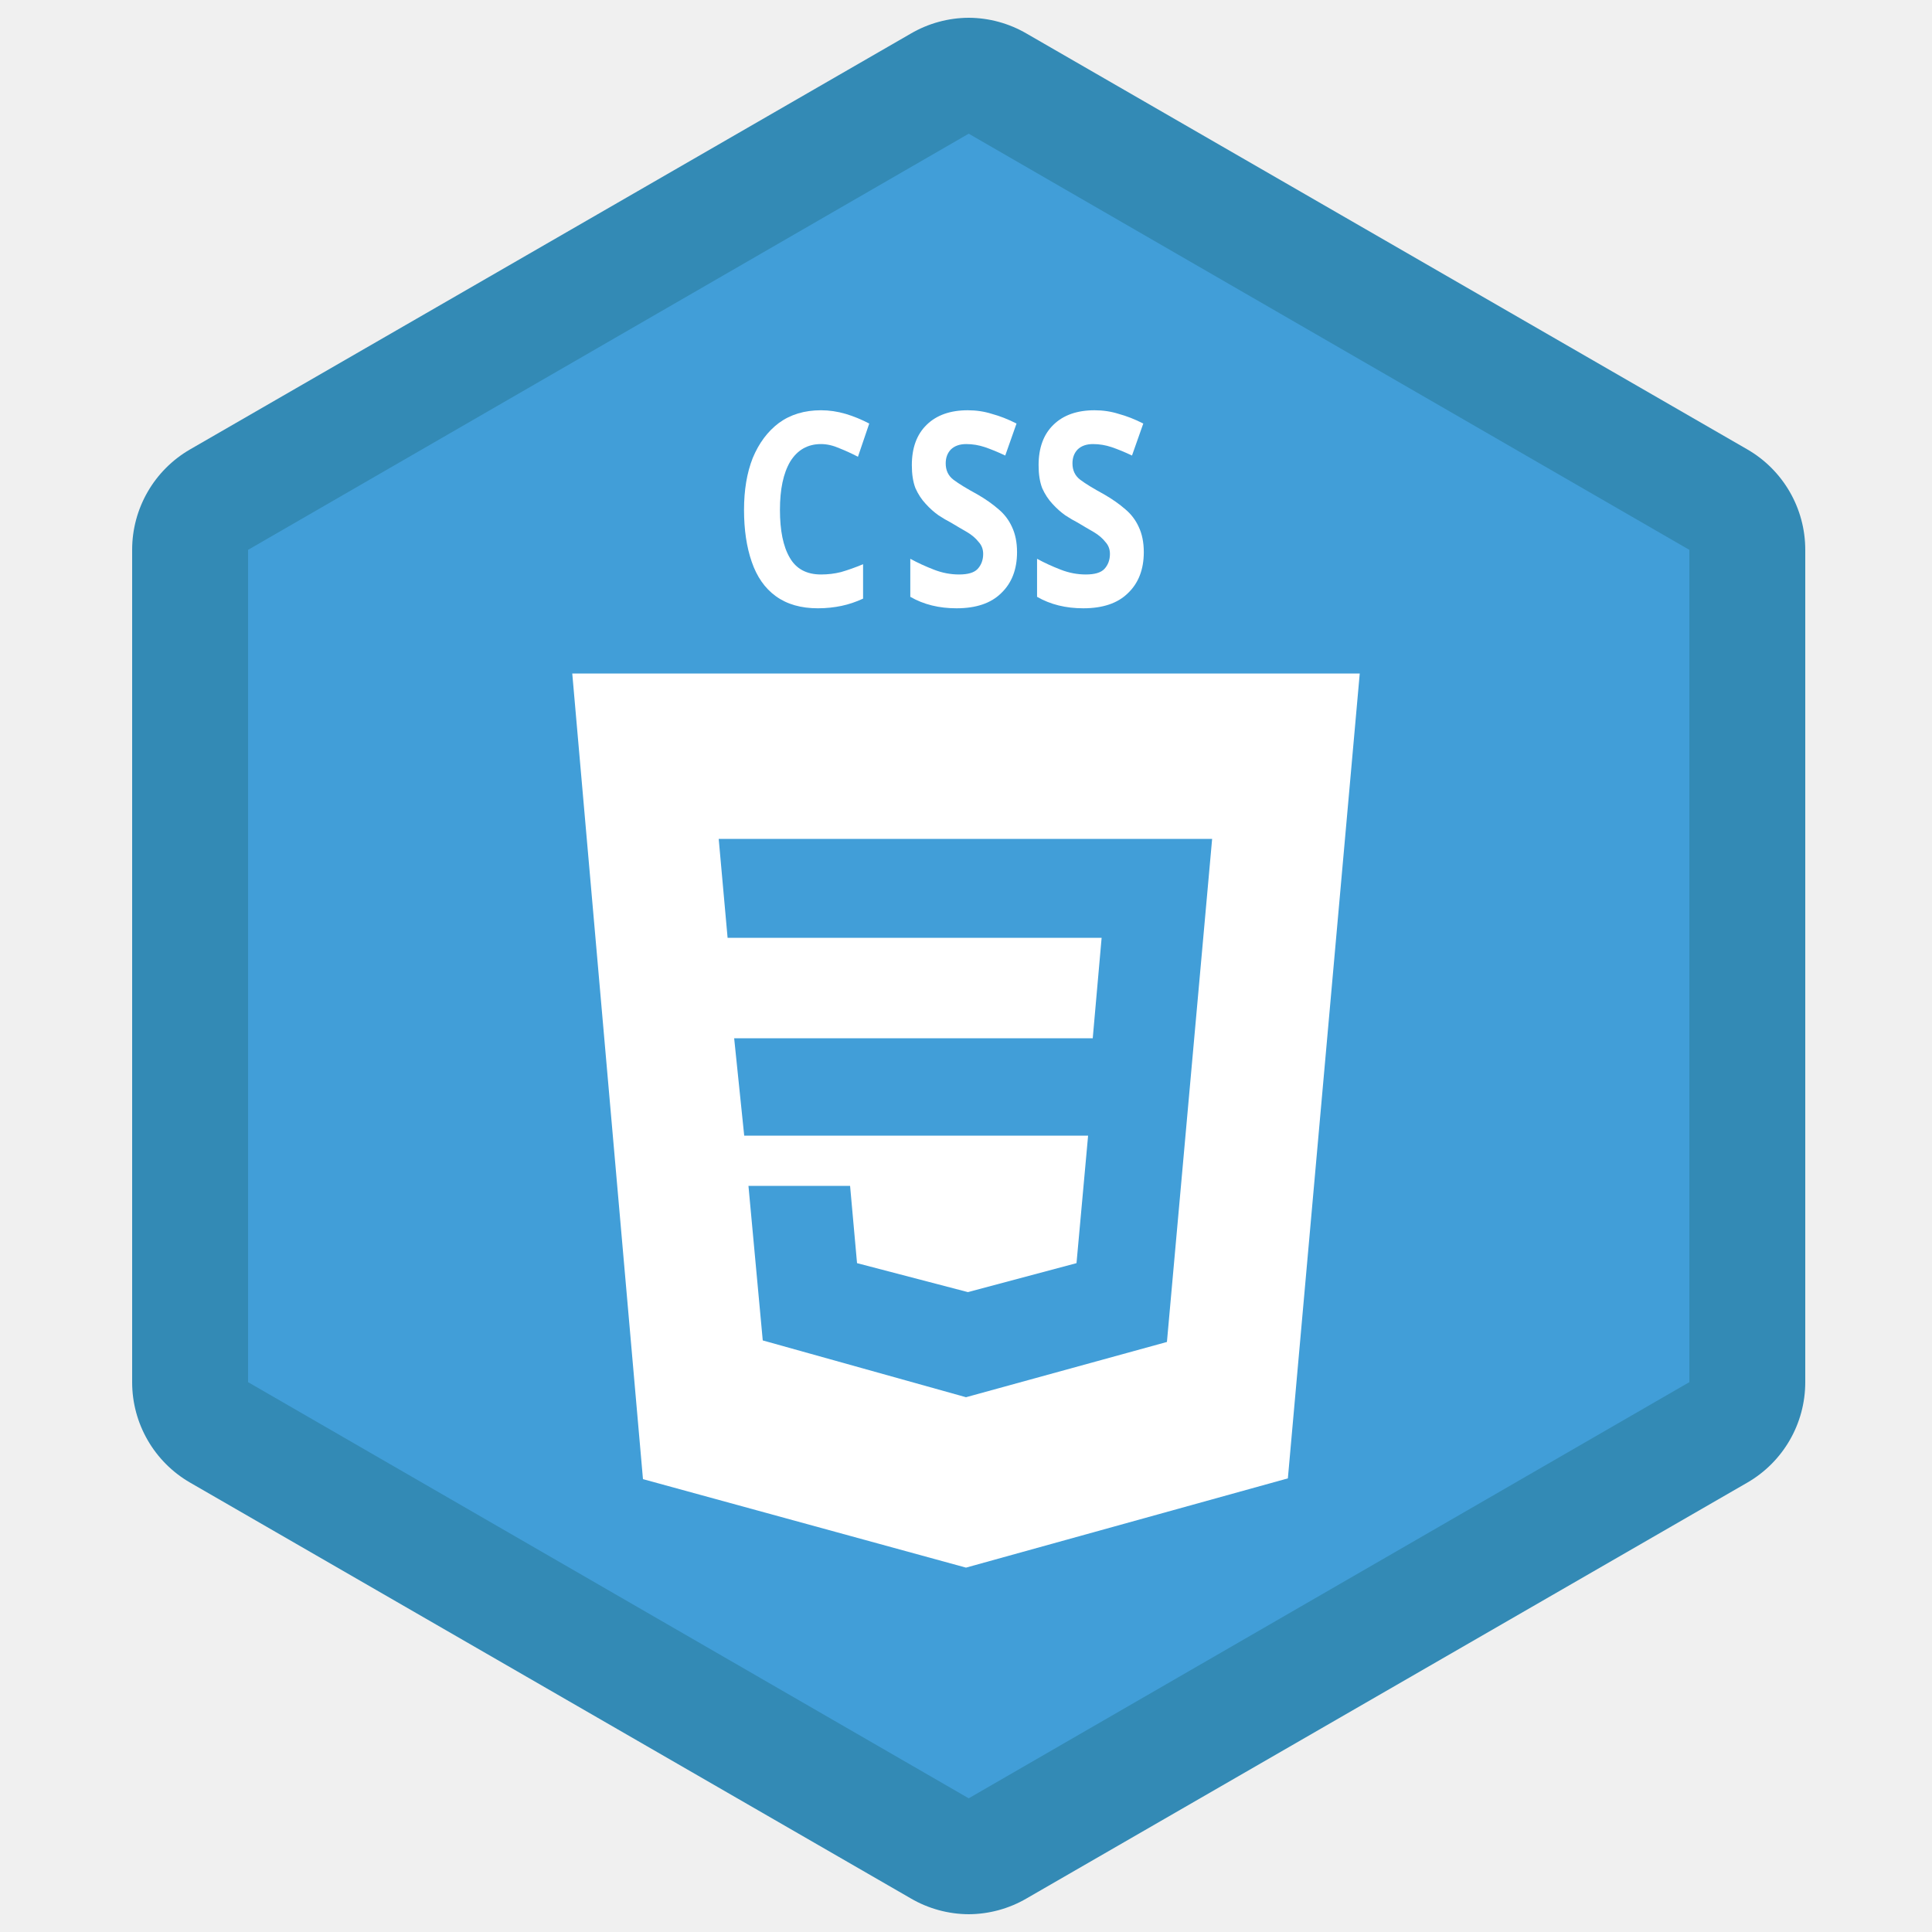
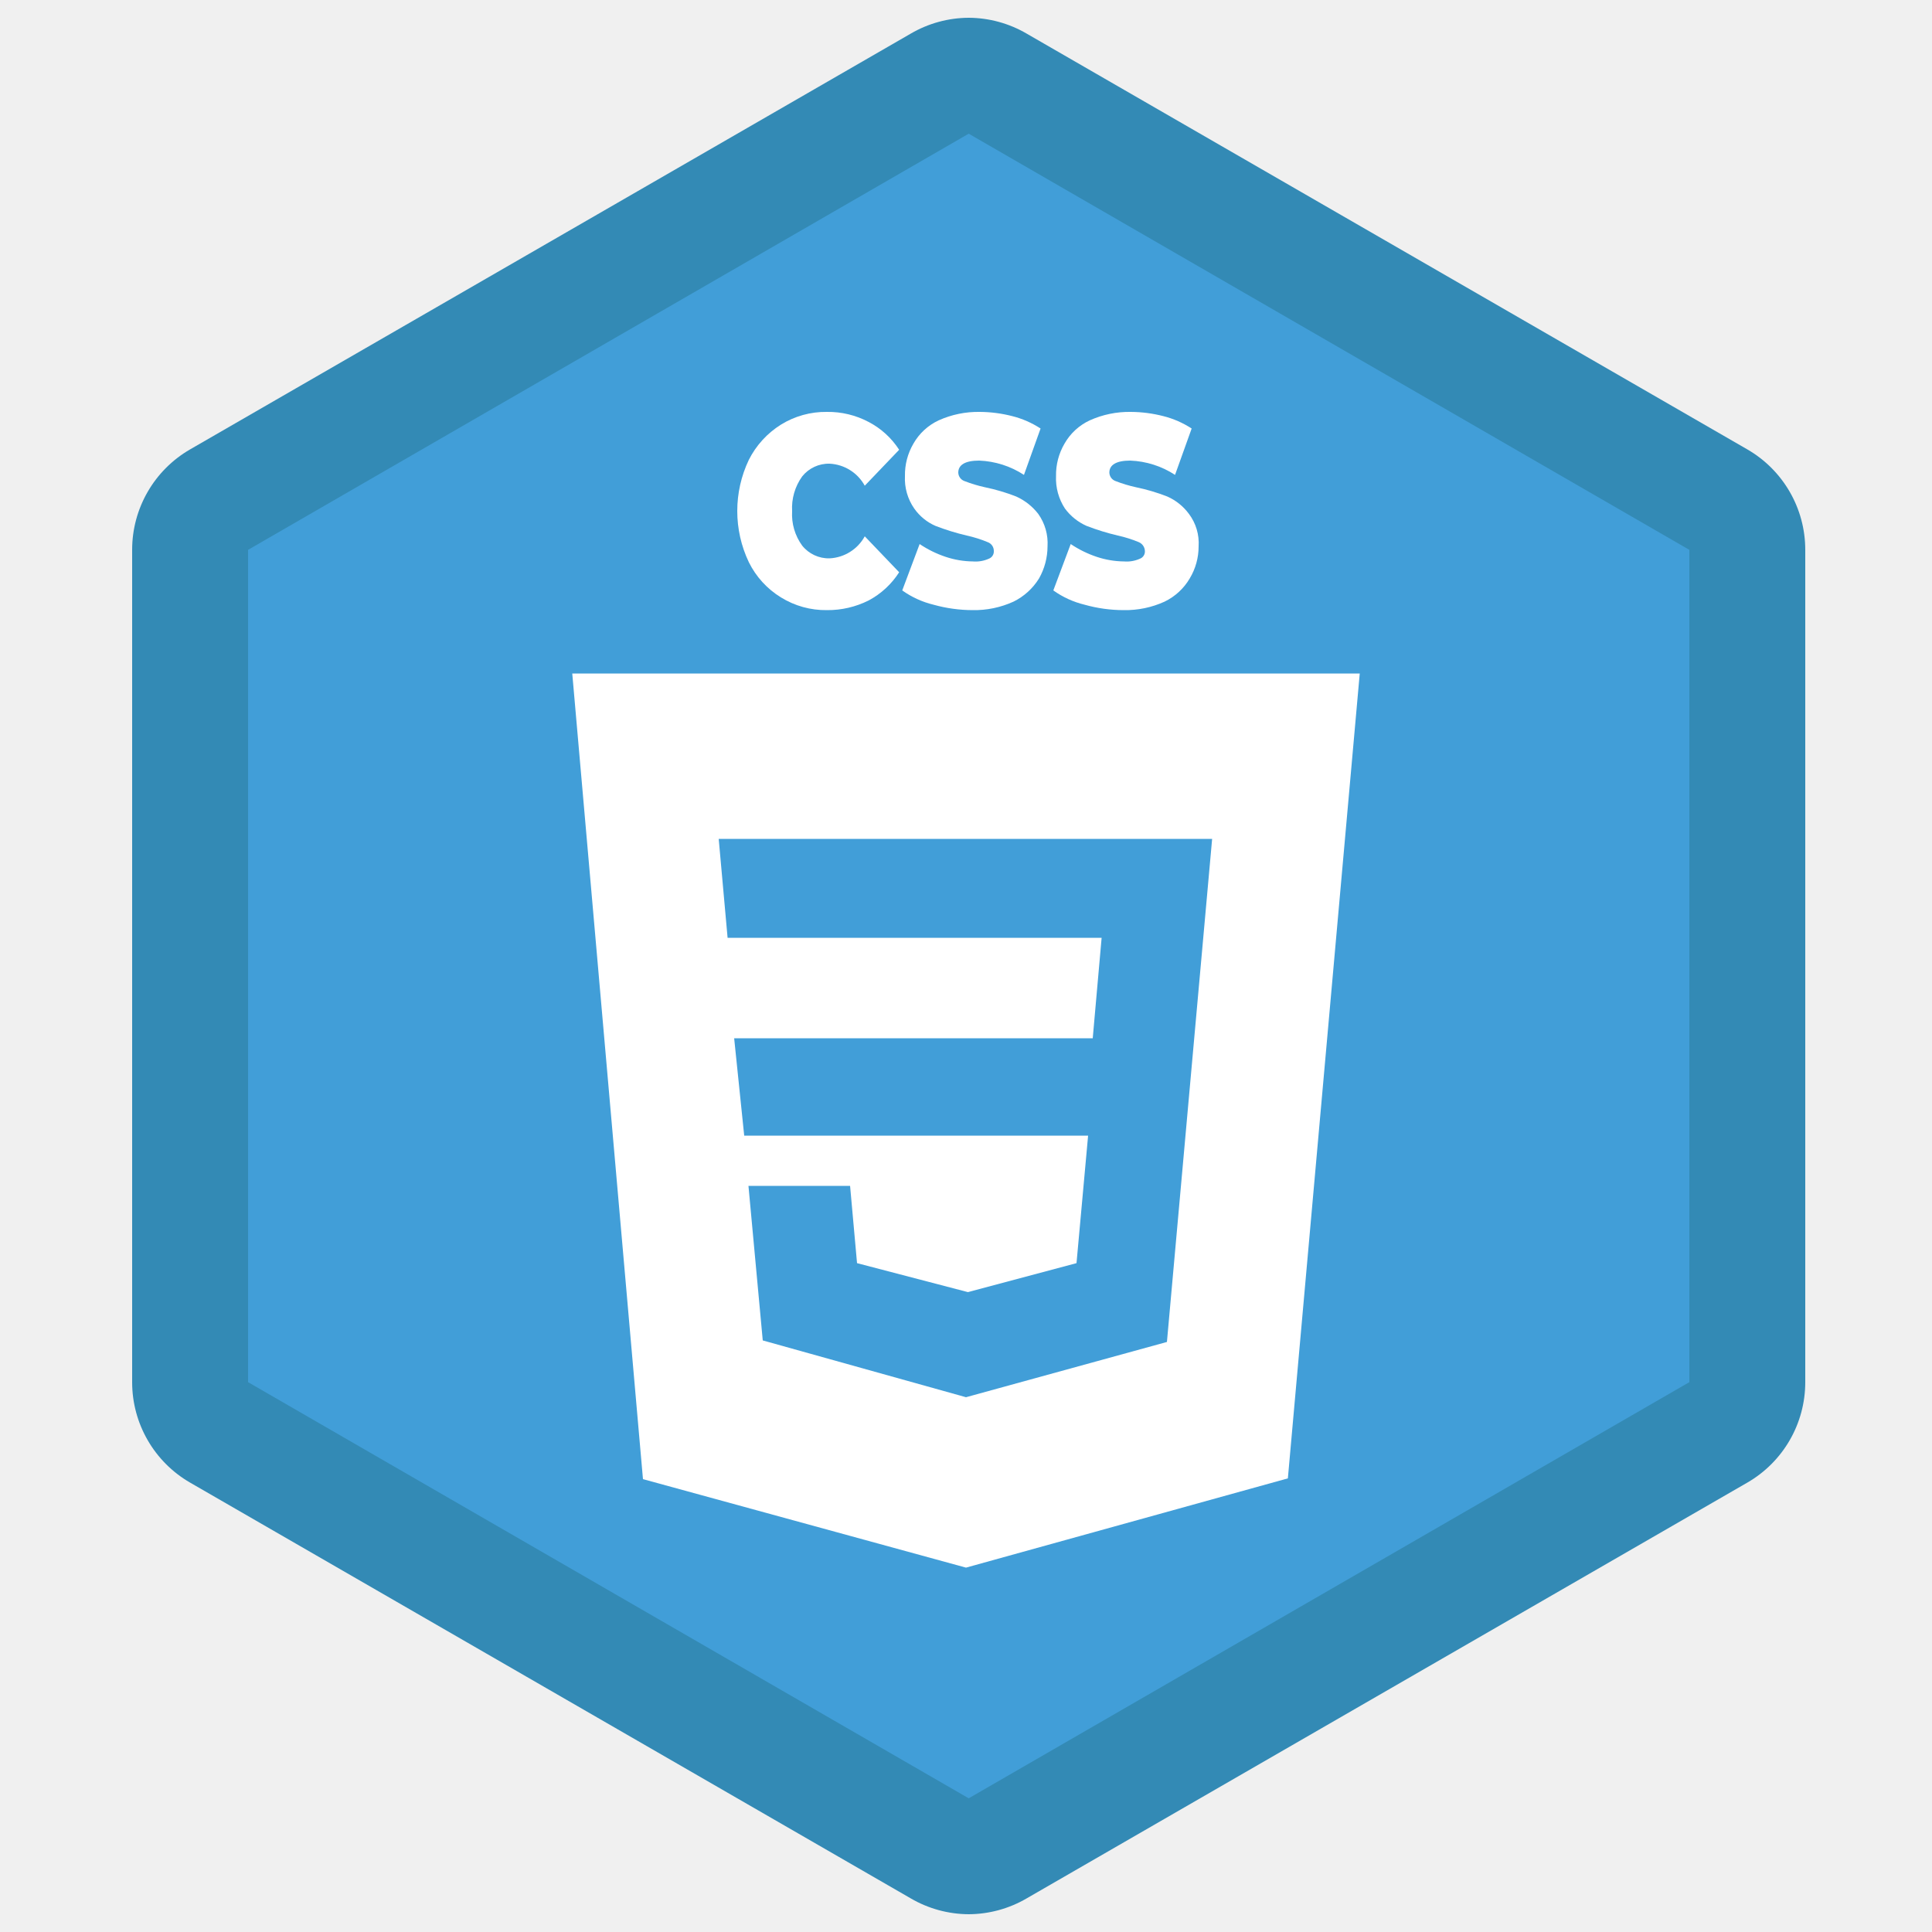
<svg xmlns="http://www.w3.org/2000/svg" viewBox="0 0 50 50">
  <defs>
-     <style>.cls-1{fill:#419ed8;}.cls-2{fill:#338ab5;}.cls-3,.cls-4{fill:#fff;}.cls-4{font-size:7px;font-family:Montserrat-Black, Montserrat;font-weight:800;}.cls-5{letter-spacing:-0.01em;}</style>
+     <style>.cls-1{fill:#419ed8;}.cls-2{fill:#338ab5;}.cls-3{fill:#fff;}</style>
  </defs>
  <g id="Css">
    <path class="cls-1" d="M25.07,48a1.39,1.39,0,0,1-.75-.21L5.67,37.07a1.5,1.5,0,0,1-.75-1.3V14.23a1.5,1.5,0,0,1,.75-1.3L24.32,2.17A1.39,1.39,0,0,1,25.07,2a1.44,1.44,0,0,1,.75.21L44.47,12.93a1.52,1.52,0,0,1,.75,1.3V35.77a1.52,1.52,0,0,1-.75,1.3L25.82,47.83A1.44,1.44,0,0,1,25.07,48Z" />
    <path class="cls-2" d="M25.07,3.46h0L43.72,14.23V35.77L25.07,46.54,6.42,35.77V14.23L25.07,3.46m0-3a3,3,0,0,0-1.5.41L4.92,11.63a3,3,0,0,0-1.5,2.6V35.77a3,3,0,0,0,1.5,2.6L23.57,49.13a3,3,0,0,0,1.5.41,3,3,0,0,0,1.5-.41L45.22,38.37a3,3,0,0,0,1.5-2.6V14.23a3,3,0,0,0-1.5-2.6L26.57.87a3,3,0,0,0-1.5-.41Z" />
    <path class="cls-3" d="M14.81,17.43l1.83,20.85L25,40.57l8.33-2.31,1.86-20.83ZM30.2,34.73,25,36.16l-5.26-1.47-.37-4H22l.18,2,2.87.75,2.81-.75.3-3.3H19.26L19,26.87h9.28l.23-2.6H18.83l-.23-2.56H31.37Z" />
-     <text class="cls-4" transform="translate(18.91 15.68) scale(0.85 1)">
-       <tspan class="cls-5">C</tspan>
-       <tspan x="5.14" y="0">SS</tspan>
-     </text>
+     <path class="cls-3" d="M20.21,15.46a2.22,2.22,0,0,1-.83-.91,3.08,3.08,0,0,1,0-2.65,2.29,2.29,0,0,1,.83-.91,2.2,2.2,0,0,1,1.19-.33,2.24,2.24,0,0,1,1.08.26,2.09,2.09,0,0,1,.79.72l-.89.93a1.1,1.1,0,0,0-.91-.57.88.88,0,0,0-.71.33,1.4,1.4,0,0,0-.26.9,1.37,1.37,0,0,0,.26.89.88.88,0,0,0,.71.33,1.1,1.1,0,0,0,.91-.57l.89.93a2.12,2.12,0,0,1-.79.73,2.36,2.36,0,0,1-1.08.25A2.2,2.2,0,0,1,20.21,15.46Z" />
+     <path class="cls-3" d="M24.16,15.65a2.34,2.34,0,0,1-.81-.37l.45-1.2a2.79,2.79,0,0,0,.67.33,2.3,2.3,0,0,0,.71.12.84.84,0,0,0,.41-.07.2.2,0,0,0,.13-.2.24.24,0,0,0-.16-.23,3.19,3.19,0,0,0-.54-.17,6.1,6.1,0,0,1-.81-.25,1.31,1.31,0,0,1-.55-.45,1.35,1.35,0,0,1-.24-.84,1.6,1.6,0,0,1,.22-.84,1.46,1.46,0,0,1,.65-.6,2.49,2.49,0,0,1,1.07-.22,3.46,3.46,0,0,1,.84.11,2.42,2.42,0,0,1,.73.32l-.43,1.2a2.28,2.28,0,0,0-1.16-.37c-.36,0-.54.11-.54.31a.24.24,0,0,0,.16.22,3.55,3.55,0,0,0,.53.16,5,5,0,0,1,.81.24,1.5,1.5,0,0,1,.57.45,1.31,1.31,0,0,1,.24.84,1.69,1.69,0,0,1-.22.83,1.61,1.61,0,0,1-.66.6,2.44,2.44,0,0,1-1.06.22A3.79,3.79,0,0,1,24.16,15.65Z" />
+     <path class="cls-3" d="M28.07,15.65a2.34,2.34,0,0,1-.81-.37l.45-1.2a2.79,2.79,0,0,0,.67.33,2.3,2.3,0,0,0,.71.12.84.84,0,0,0,.41-.07.2.2,0,0,0,.13-.2.26.26,0,0,0-.16-.23,3.19,3.19,0,0,0-.54-.17,6.1,6.1,0,0,1-.81-.25,1.4,1.4,0,0,1-.56-.45,1.42,1.42,0,0,1-.23-.84,1.6,1.6,0,0,1,.22-.84,1.46,1.46,0,0,1,.65-.6,2.49,2.49,0,0,1,1.07-.22,3.46,3.46,0,0,1,.84.11,2.42,2.42,0,0,1,.73.32l-.43,1.2a2.28,2.28,0,0,0-1.16-.37c-.36,0-.54.11-.54.31a.24.24,0,0,0,.16.22,3.55,3.55,0,0,0,.53.16,5,5,0,0,1,.81.24,1.4,1.4,0,0,1,.56.45,1.26,1.26,0,0,1,.25.84,1.6,1.6,0,0,1-.23.83,1.52,1.52,0,0,1-.65.6,2.44,2.44,0,0,1-1.06.22A3.73,3.73,0,0,1,28.07,15.65Z" />
  </g>
</svg>
